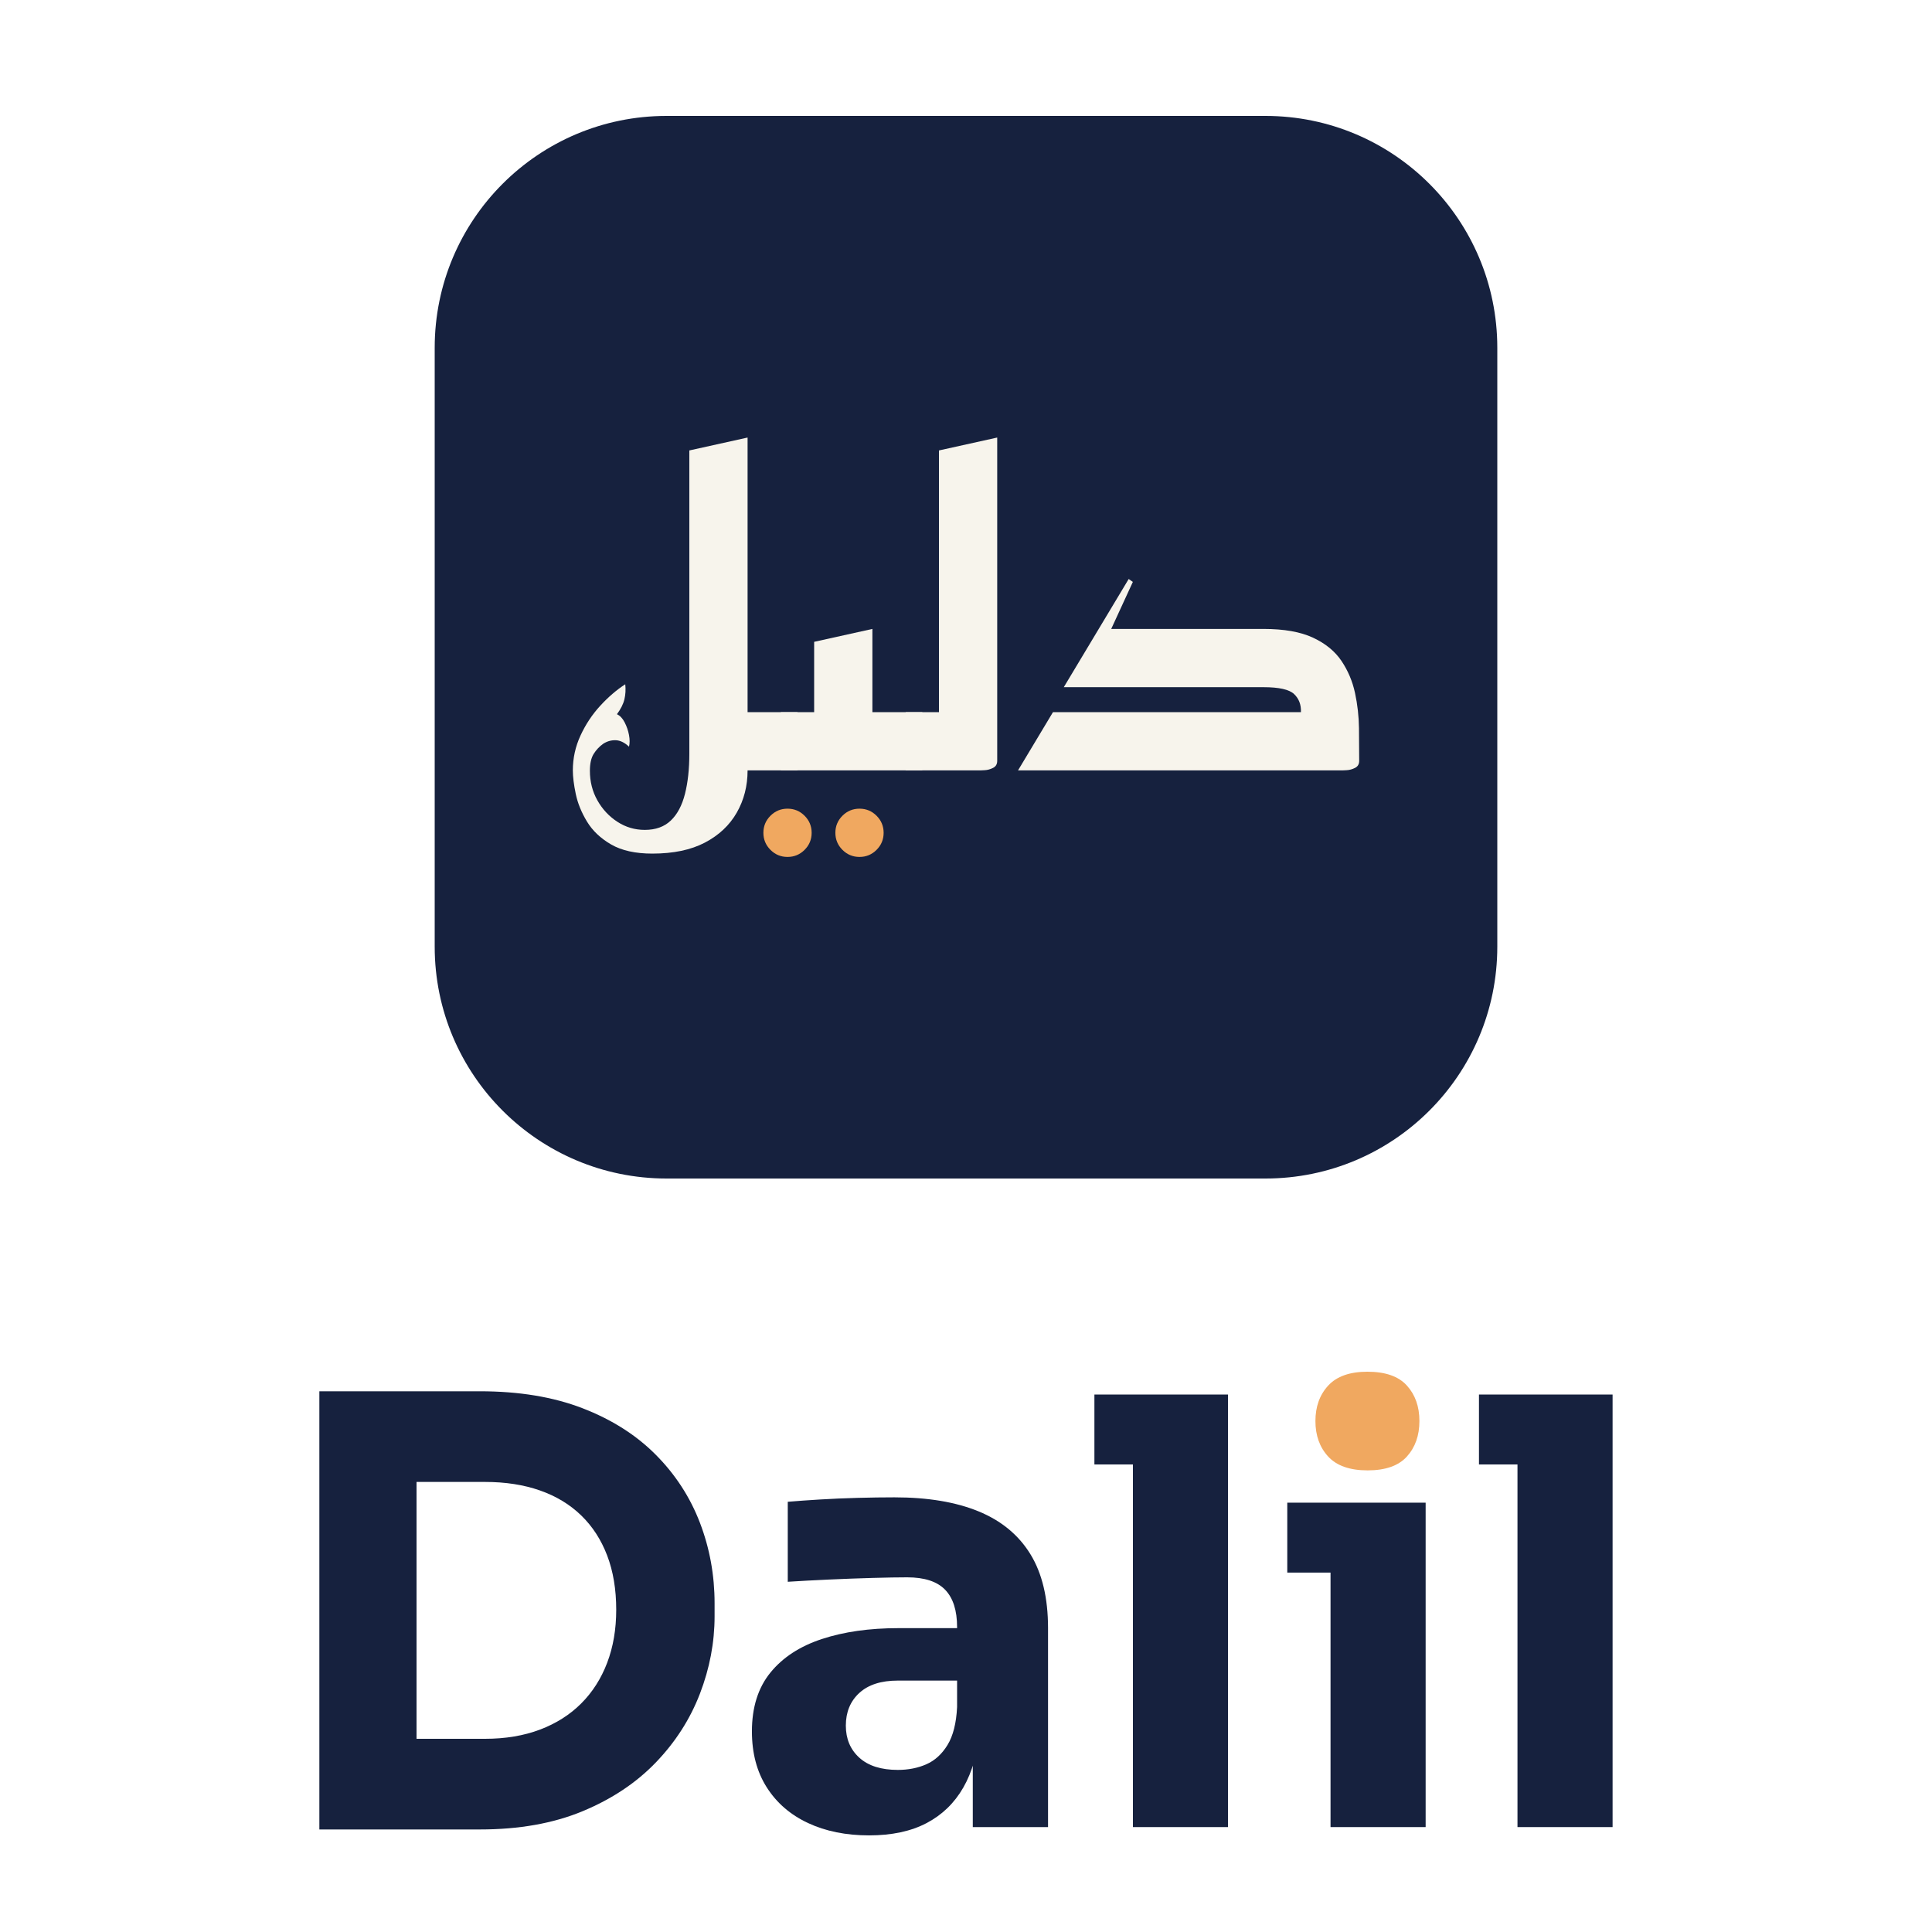
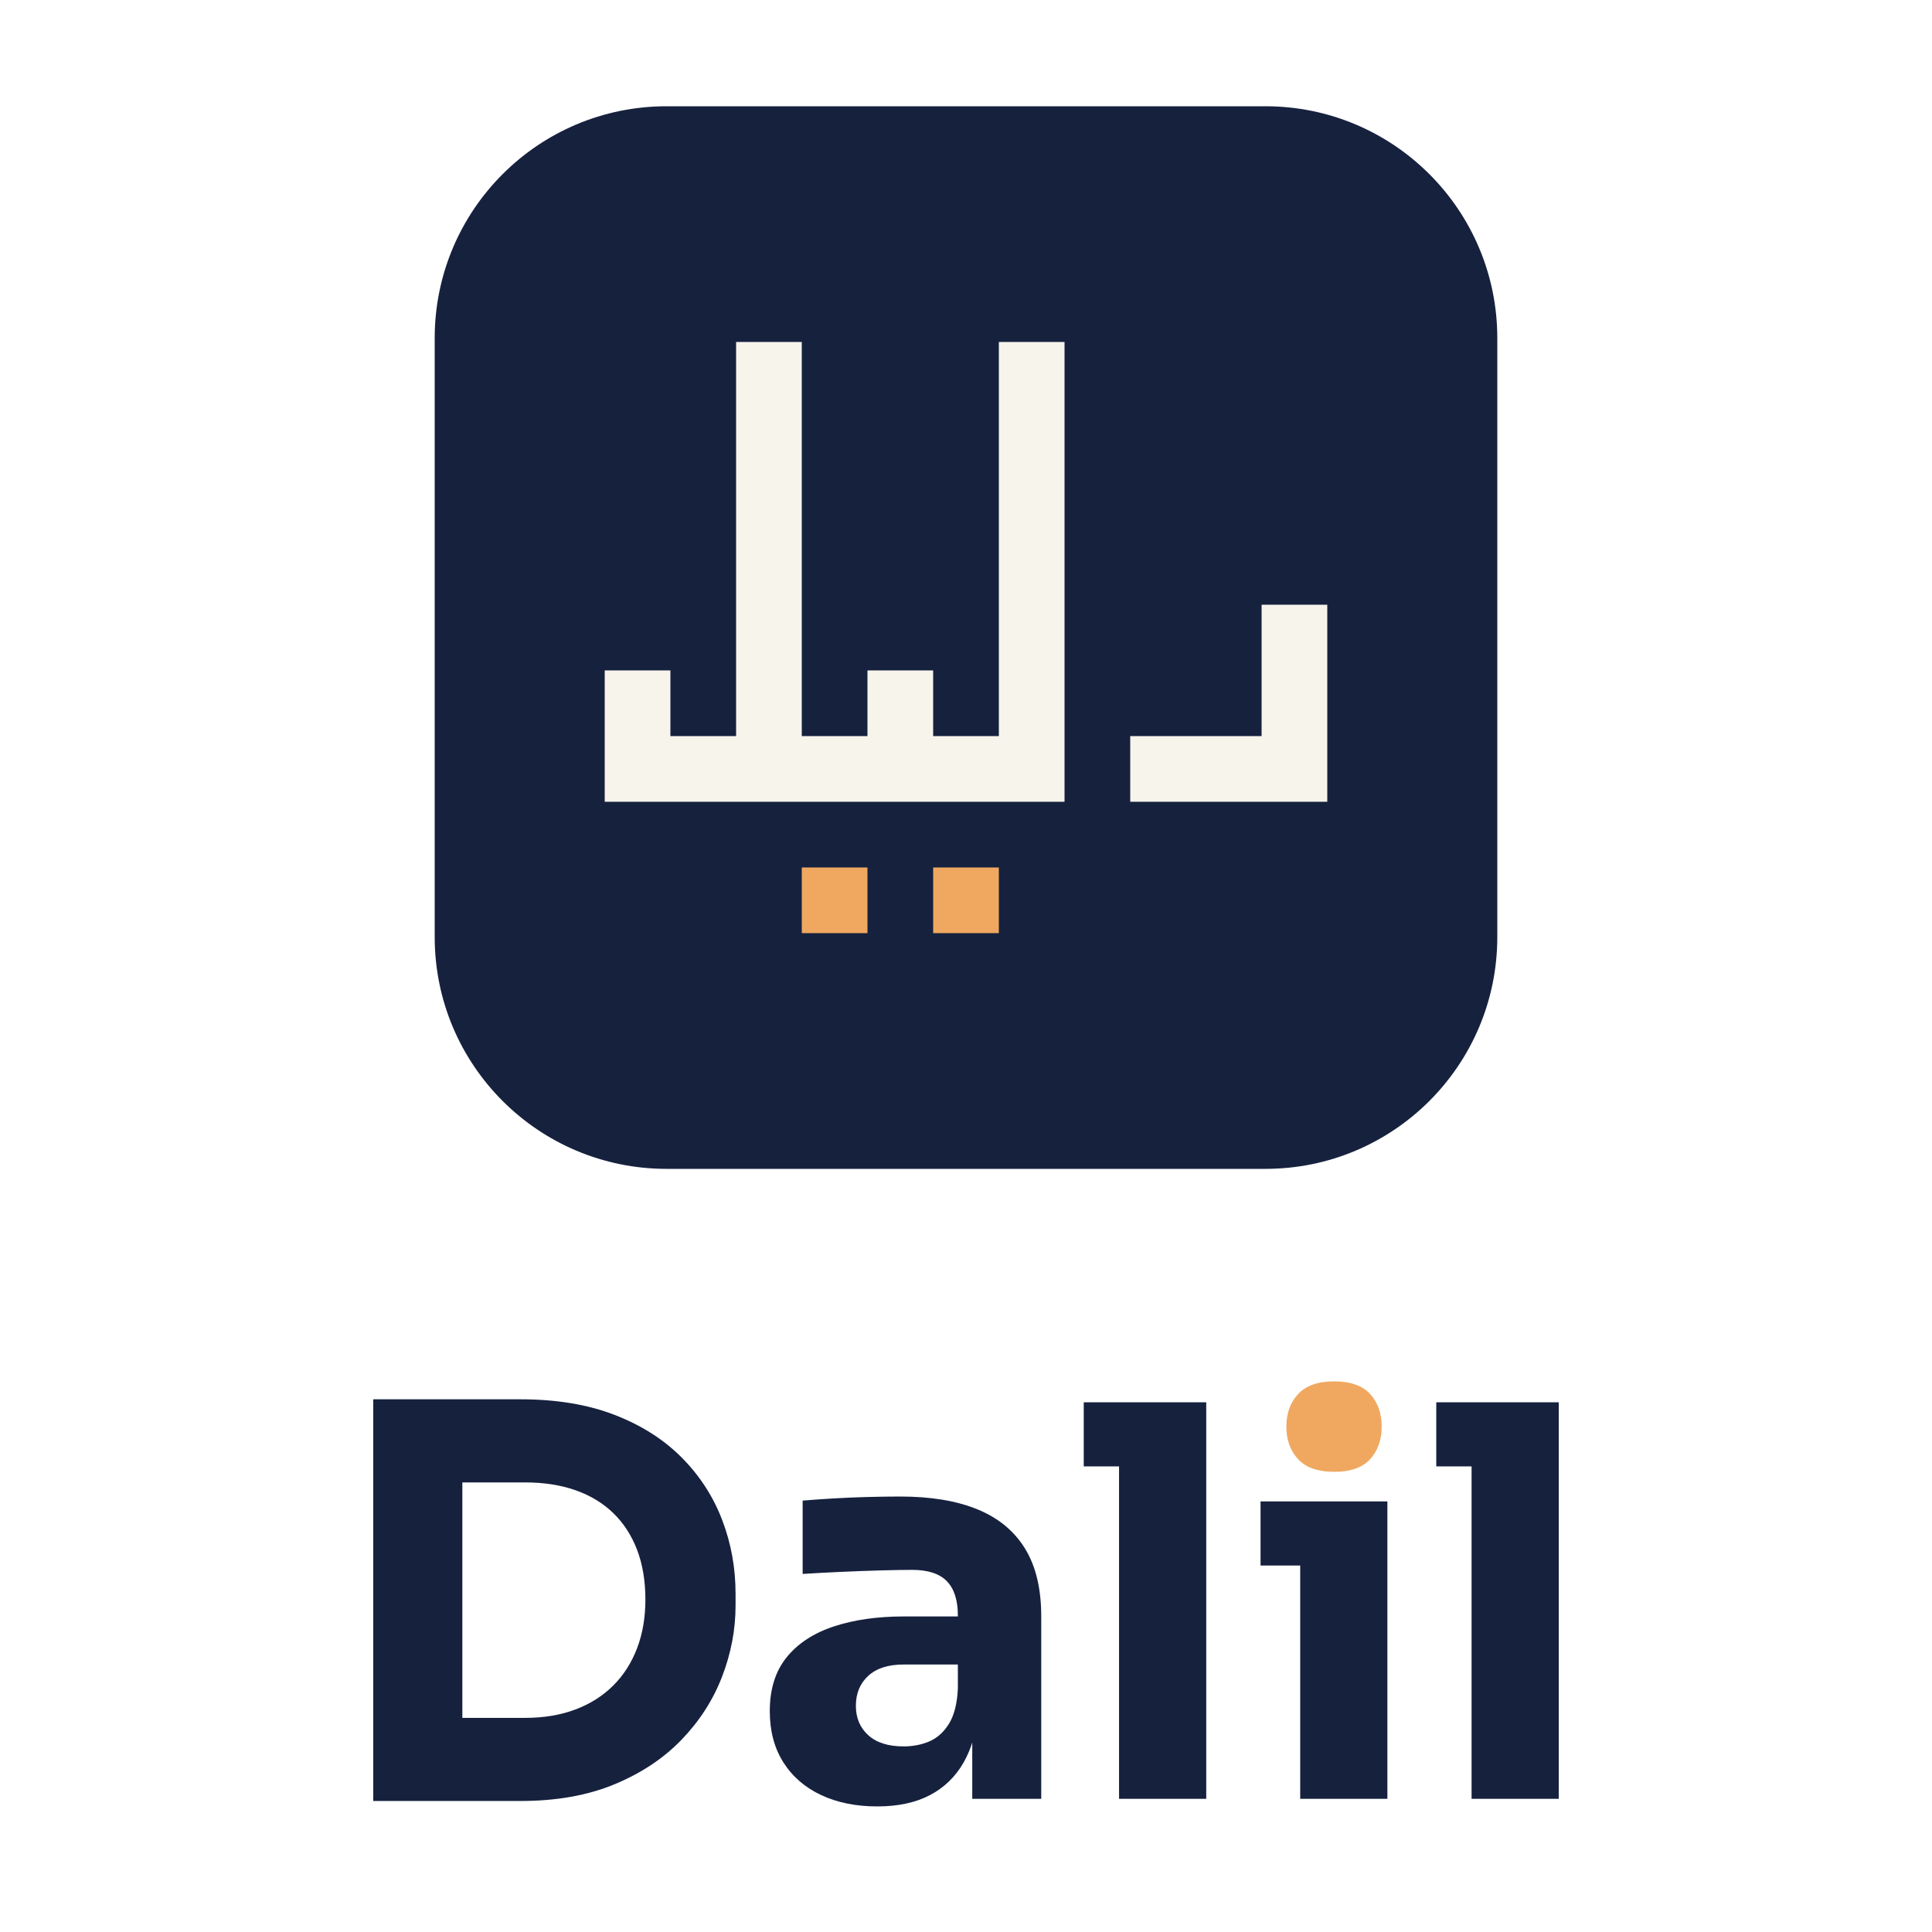
<svg xmlns="http://www.w3.org/2000/svg" viewBox="0 0 400 400" width="400" height="400">
-   <g transform="translate(90.0,24)">
+   <g transform="translate(90.0,22)">
    <rect width="220" height="220" rx="48" fill="#16213E" />
-     <g transform="translate(28.60,66.59) scale(0.08614,-0.08614) translate(-25,-800)">
-       <path d="M395 0V140H565V0ZM305 40V769L445 800V0ZM216 -200Q155 -200 117.0 -178.0Q79 -156 59.0 -123.0Q39 -90 32.0 -56.5Q25 -23 25 0Q25 44 43.5 84.0Q62 124 91.0 155.5Q120 187 151 207Q153 188 149.0 171.0Q145 154 131 135Q142 130 149.5 115.5Q157 101 160.0 85.0Q163 69 160 57Q144 72 128.0 72.5Q112 73 98 64Q84 54 75.0 39.5Q66 25 66 -1Q66 -40 84.0 -72.0Q102 -104 132.0 -123.5Q162 -143 198 -143Q237 -143 260.5 -120.5Q284 -98 294.5 -56.5Q305 -15 305 40V309L445 340V0Q445 -56 419.0 -101.5Q393 -147 342.5 -173.5Q292 -200 216 -200Z" fill="#F7F4EC" />
-       <path d="M645 0V140H865V0ZM525 0V140H605V309L745 340V23Q745 11 735.0 6.0Q725 1 715.0 0.5Q705 0 705 0Z" fill="#F7F4EC" />
-       <path d="M825 0V140H905V769L1045 800V23Q1045 11 1035.0 6.0Q1025 1 1015.0 0.5Q1005 0 1005 0Z" fill="#F7F4EC" />
-       <path d="M1095 0 1179 140H1775Q1776 167 1758.5 183.5Q1741 200 1685 200H1205L1361 460L1371 453L1319 340H1685Q1759 340 1804.0 319.0Q1849 298 1872.5 263.0Q1896 228 1905.0 186.0Q1914 144 1914.5 101.5Q1915 59 1915 23Q1915 11 1905.0 6.0Q1895 1 1885.0 0.5Q1875 0 1875 0Z" fill="#F7F4EC" />
-       <path d="M714 -208Q690 -208 673.0 -191.0Q656 -174 656 -150Q656 -126 673.0 -109.0Q690 -92 714 -92Q738 -92 755.0 -109.0Q772 -126 772 -150Q772 -174 755.0 -191.0Q738 -208 714 -208ZM541 -208Q517 -208 500.0 -191.0Q483 -174 483 -150Q483 -126 500.0 -109.0Q517 -92 541 -92Q565 -92 582.0 -109.0Q599 -126 599 -150Q599 -174 582.0 -191.0Q565 -208 541 -208Z" fill="#F0A860" />
-     </g>
+     <path d="M62.400 130.400 L48.800 130.400 L48.800 116.800 L35.200 116.800 L35.200 130.400 L35.200 144.000 L130.400 144.000 L130.400 130.400 L130.400 48.800 L116.800 48.800 L116.800 130.400 L103.200 130.400 L103.200 116.800 L89.600 116.800 L89.600 130.400 L76.000 130.400 L76.000 48.800 L62.400 48.800 ZM184.800 144.000 L184.800 103.200 L171.200 103.200 L171.200 130.400 L144.000 130.400 L144.000 144.000 L171.200 144.000 Z" fill="#F7F4EC" />
+     <path d="M76.000 157.600 L76.000 171.200 L89.600 171.200 L89.600 157.600 ZM103.200 157.600 L103.200 171.200 L116.800 171.200 L116.800 157.600 Z" fill="#F0A860" />
  </g>
-   <g transform="translate(66.12,284.00) scale(0.12268,-0.12268) translate(-82,-768.5)">
+   <g transform="translate(77.28,286.00) scale(0.11246,-0.11246) translate(-82,-768.5)">
    <path d="M226 -4V149H361.5Q413.25 149.0 454.25 164.5Q495.25 180.0 523.875 208.625Q552.5 237.25 567.75 277.375Q583.0 317.5 583.0 366.75Q583.0 418.25 567.75 458.25Q552.5 498.25 523.875 526.0Q495.25 553.75 454.25 568.125Q413.25 582.5 361.5 582.5H226.0V735.5H353.0Q452.0 735.5 526.125 706.875Q600.25 678.25 649.875 628.25Q699.5 578.25 724.25 513.625Q749 449 749.0 377.75V355.75Q749.0 289.5 724.25 225.125Q699.5 160.75 649.875 109.125Q600.25 57.5 526.125 26.75Q452 -4 353 -4ZM82 -4V735.5H246.0V-4Z" fill="#16213E" />
    <path d="M1184.75 0.0V161.5H1158.25V337.5Q1158.25 379.75 1138.0 400.625Q1117.75 421.5 1074.0 421.5Q1052.0 421.5 1016.0 420.5Q980.0 419.5 941.75 417.75Q903.5 416.0 872.5 414.0V549.0Q896 551 926.875 552.875Q957.75 554.75 990.875 555.625Q1024.0 556.5 1052.5 556.5Q1136.75 556.5 1194.375 532.875Q1252.0 509.25 1281.875 460.75Q1311.75 412.25 1311.75 335.75V0.0ZM1009.75 -14.0Q951.25 -14.0 906.625 6.875Q862.0 27.75 837.0 67.125Q812.0 106.5 812.0 161.5Q812.0 222.25 843.125 260.625Q874.25 299.0 930.0 317.375Q985.75 335.75 1059.25 335.75H1175.75V247.25H1058.25Q1016.0 247.25 993.25 226.375Q970.5 205.5 970.5 171.25Q970.5 137.75 993.25 117.125Q1016.0 96.5 1058.25 96.5Q1084.75 96.5 1106.375 106.0Q1128.0 115.5 1142.125 138.625Q1156.25 161.75 1158.25 202.5L1196.25 163.0Q1191.25 106.0 1168.75 66.75Q1146.25 27.5 1106.75 6.75Q1067.25 -14.0 1009.75 -14.0Z" fill="#16213E" />
    <path d="M1455 0V730H1615.5V0.0ZM1390 612V730H1615.5V612.0Z" fill="#16213E" />
    <path d="M1788.5 0.0V547.5H1949.0V0ZM1715.5 429.5V547.5H1949.0V429.5Z" fill="#16213E" />
    <path d="M2104 0V730H2264.5V0.0ZM2039 612V730H2264.5V612.0Z" fill="#16213E" />
    <path d="M1851.125 602.0Q1806 602 1784.5 625.375Q1763.0 648.75 1763.0 685.25Q1763.0 721.75 1784.589 745.125Q1806.179 768.5 1850.75 768.5Q1896.25 768.5 1917.375 745.125Q1938.5 721.75 1938.5 685.25Q1938.5 648.75 1917.375 625.375Q1896.25 602.0 1851.125 602.0Z" fill="#F0A860" />
  </g>
</svg>
